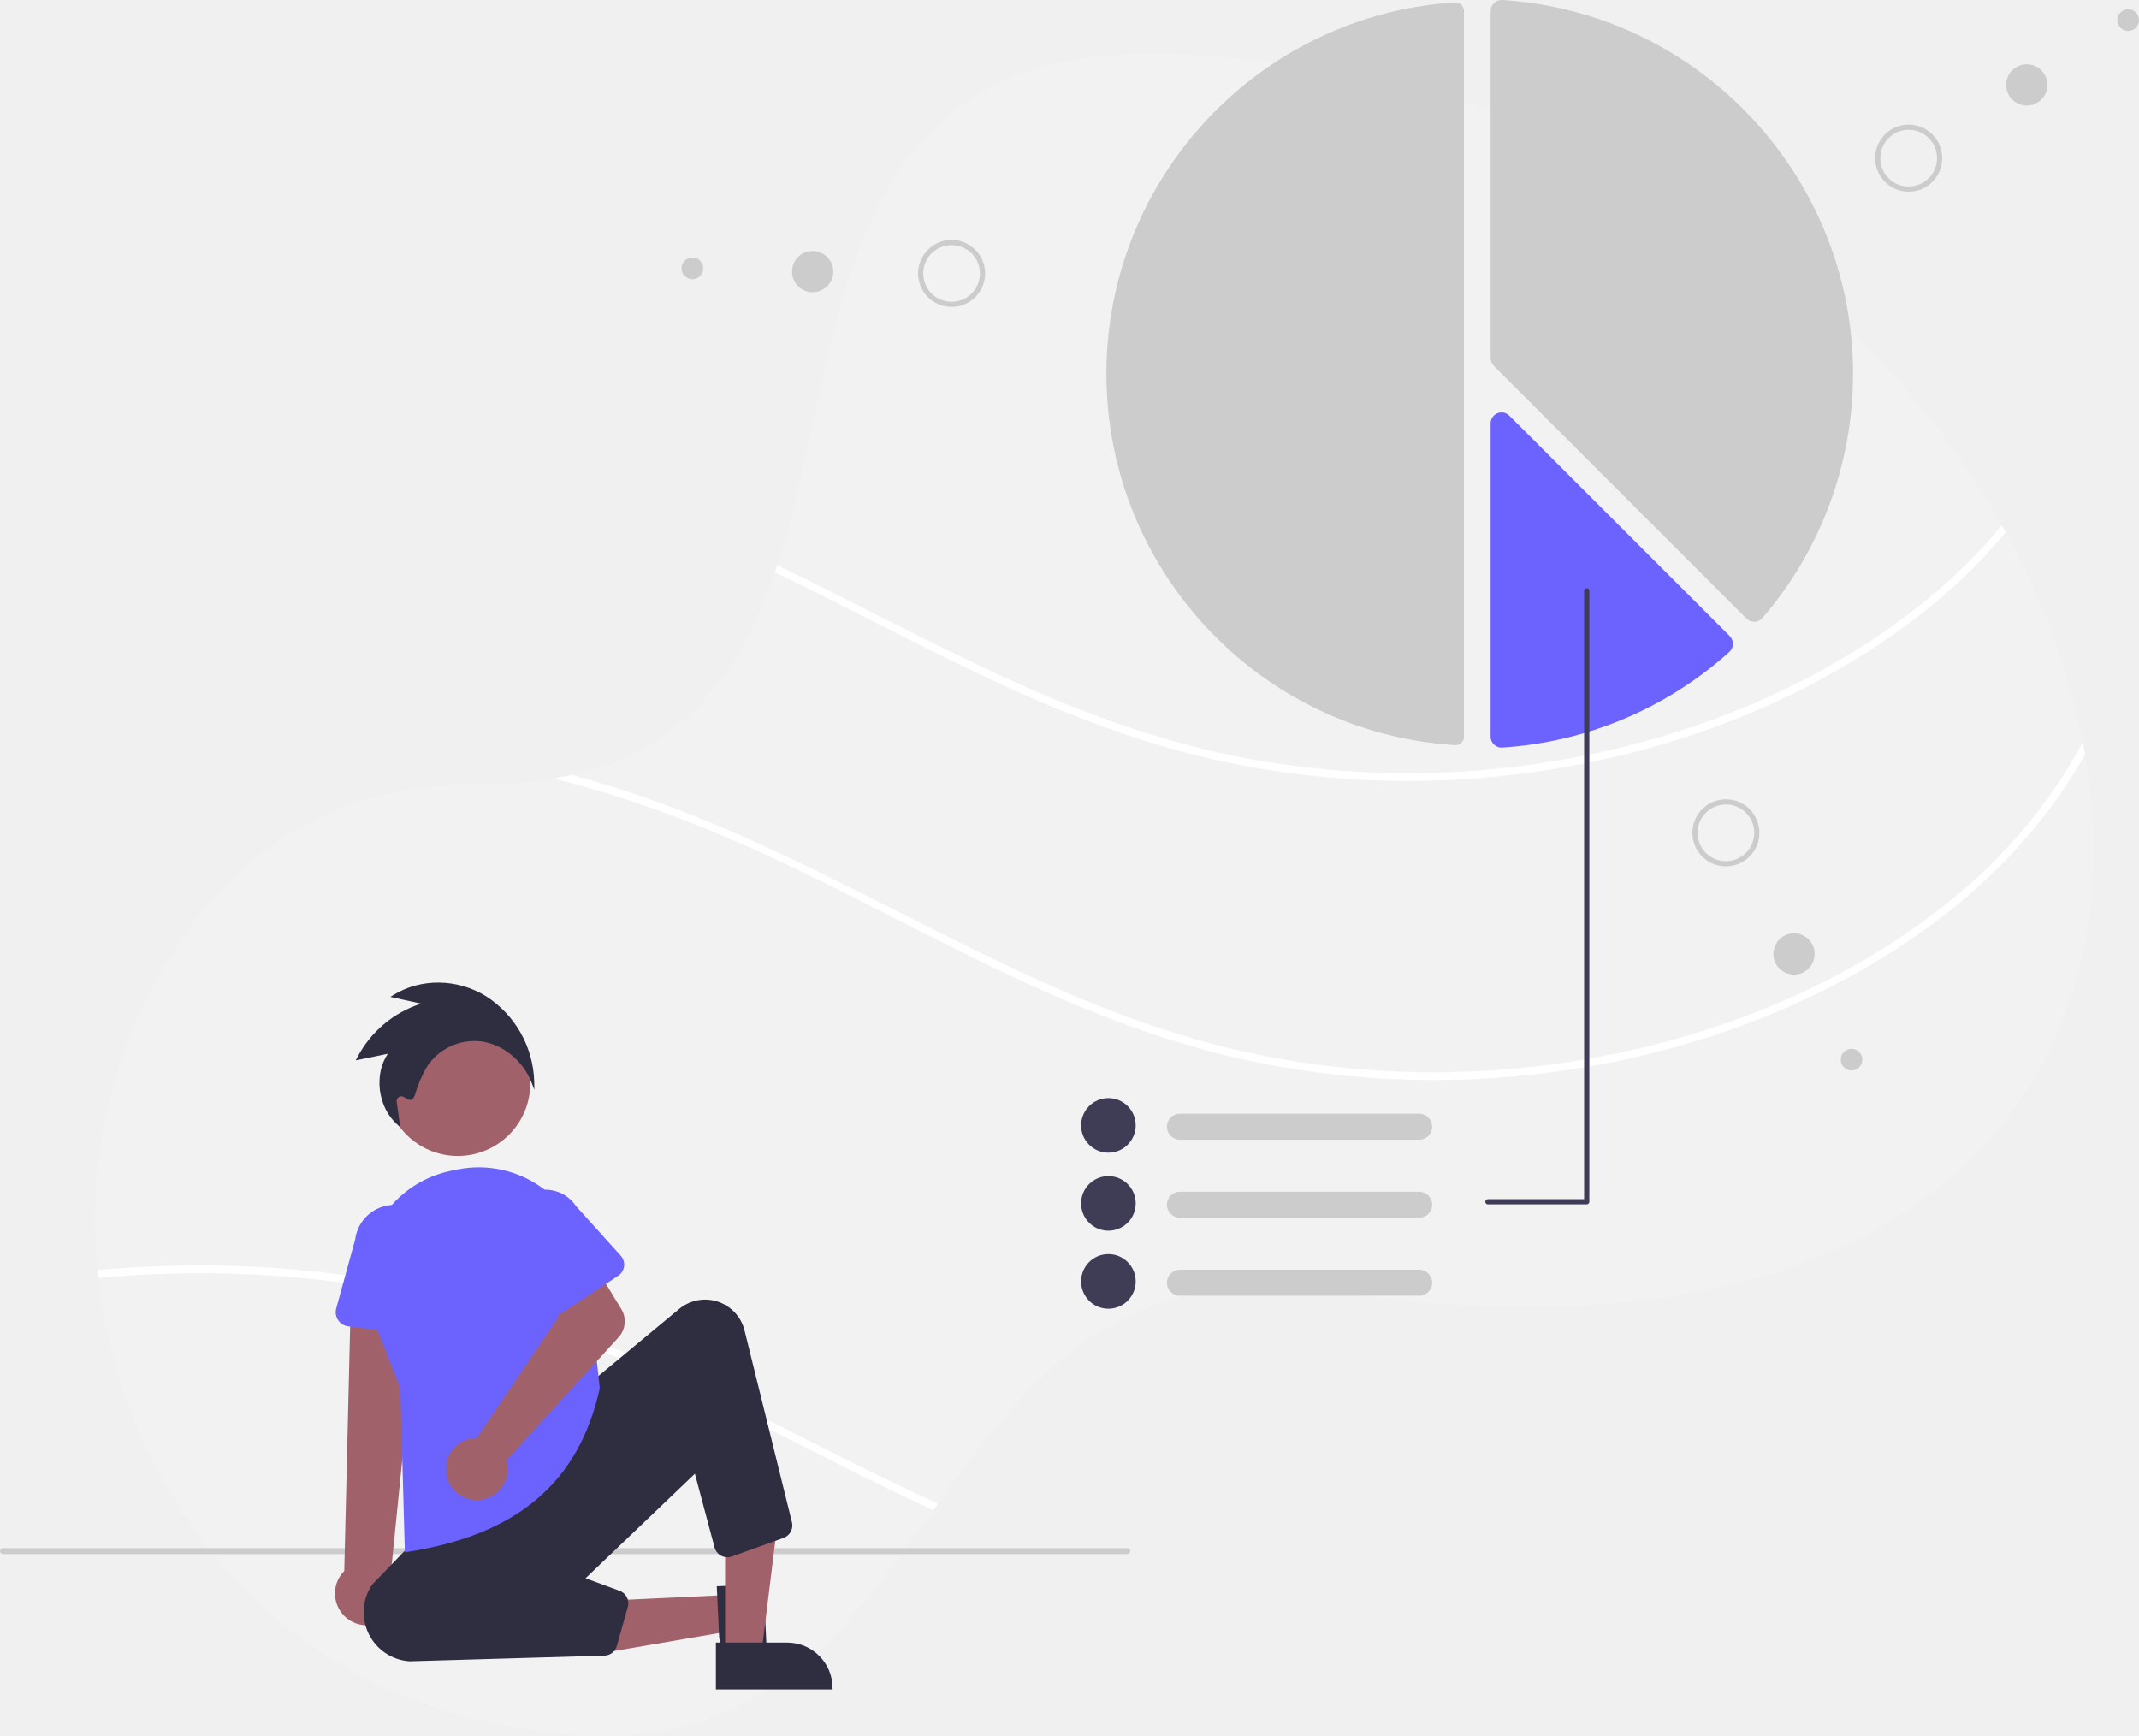
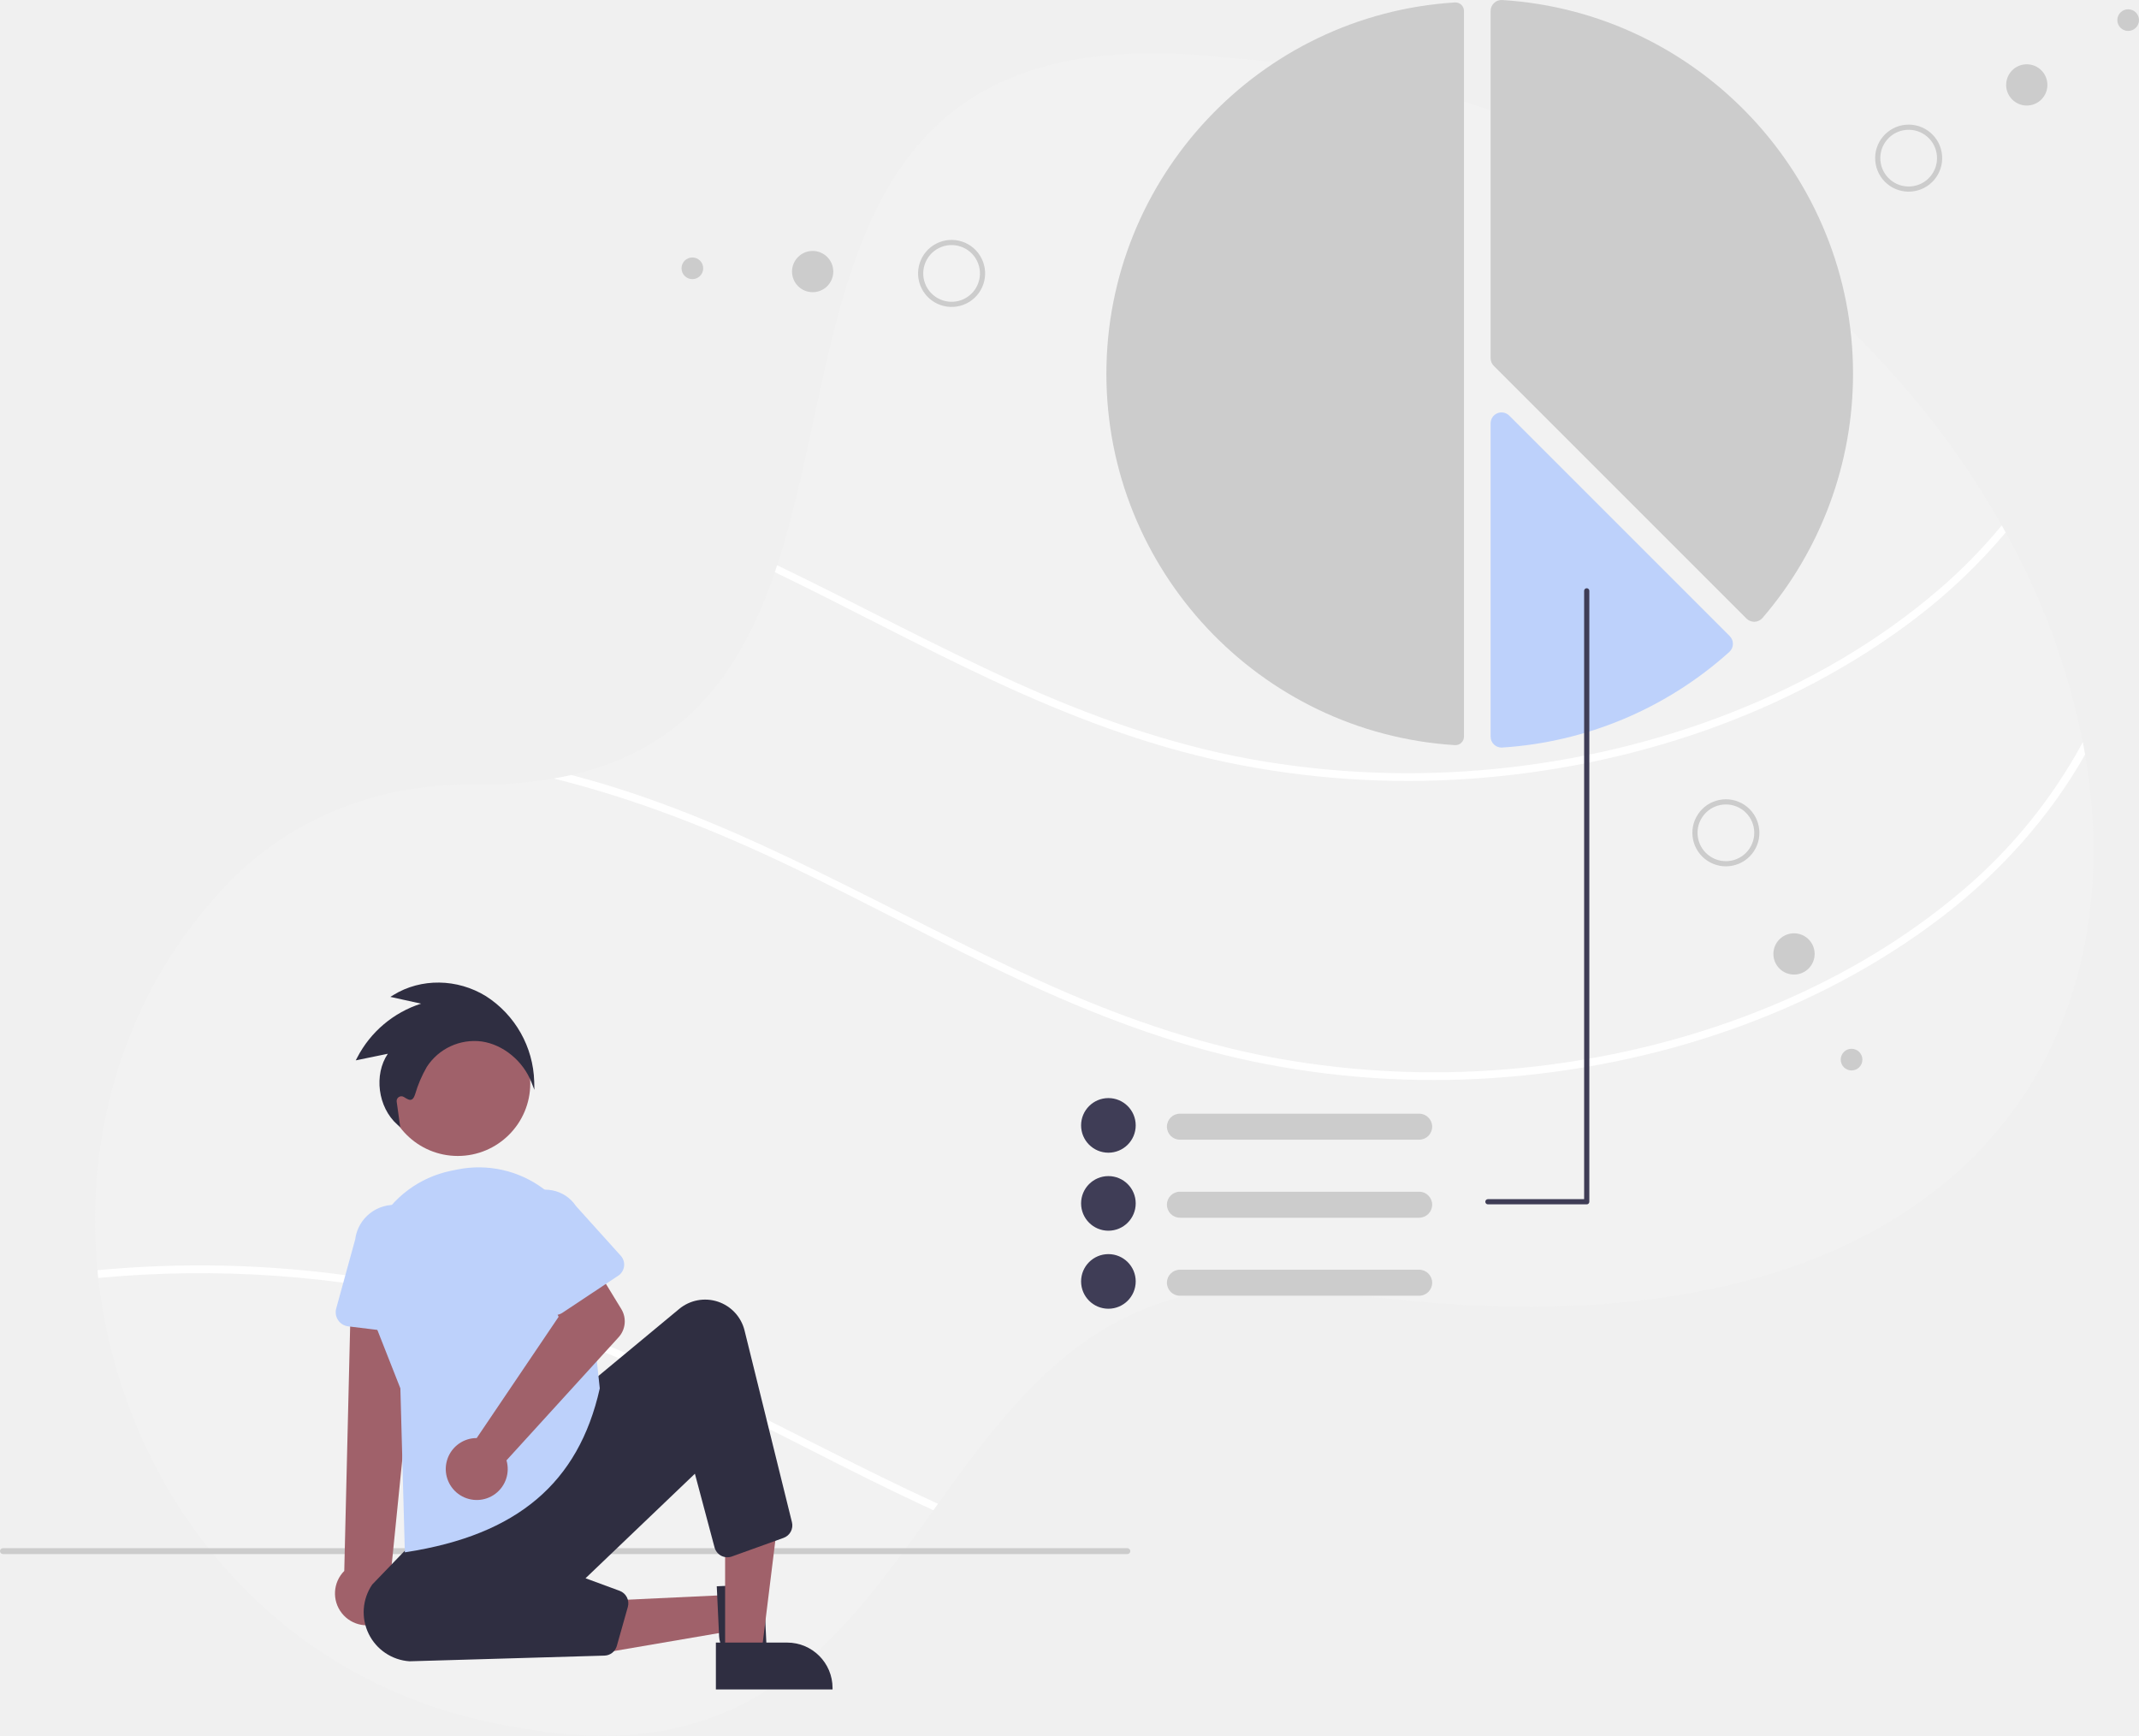
- <svg xmlns="http://www.w3.org/2000/svg" id="e45c6247-7ba1-4066-b859-3edfb03c39f5" data-name="Layer 1" width="724.797" height="588.172" viewBox="0 0 724.797 588.172" class="injected-svg ClassicGrid__ImageFile-sc-td9pmq-4 fNAcXv grid_media">
+ <svg xmlns="http://www.w3.org/2000/svg" data-name="Layer 1" width="724.797" height="588.172" viewBox="0 0 724.797 588.172">
  <path d="M930.373,515.185c-.795,1.529-1.625,3.032-2.481,4.526-32.832,57.199-109.208,92.722-238.013,73.921-73.135-11.183-104.281,29.836-134.44,71.85-.516.725-1.031,1.45-1.555,2.175-31.583,44.059-62.852,88.24-141.036,73.554-82.885-13.105-134.038-80.404-141.953-152.254-.096-.874-.183-1.756-.262-2.63-4.447-46.584,9.296-94.819,44.356-131.234,21.178-21.99,51.267-33.671,82.326-33.304a151.325,151.325,0,0,0,27.922-2.071c2.036-.358,4.01-.751,5.932-1.197,39.568-9.042,57.802-35.925,68.985-68.731.262-.778.524-1.555.778-2.341,25.677-78.237,13.804-188.048,153.399-171.894,124.917,9.208,216.591,78.473,261.558,158.387.446.804.891,1.608,1.328,2.411a243.744,243.744,0,0,1,26.14,71.038c.28,1.398.533,2.796.769,4.194C950.485,448.699,946.317,484.772,930.373,515.185Z" transform="translate(-237.6015 -155.9141)" fill="#f2f2f2" />
  <path d="M917.215,336.354a191.296,191.296,0,0,1-30.115,28.752C844.037,398.131,789.494,416.041,735.685,419.798a300.836,300.836,0,0,1-82.579-5.609c-27.608-5.784-53.94-15.971-79.443-27.87-24.804-11.576-48.873-24.629-73.51-36.528.262-.778.524-1.555.778-2.341,26.865,12.93,53.18,27.18,80.36,39.498,25.607,11.611,52.114,21.082,79.836,26.149a299.78,299.78,0,0,0,83.855,3.285c53.661-5.399,108.248-25.197,149.502-60.615a178.512,178.512,0,0,0,21.405-21.824C916.333,334.746,916.779,335.55,917.215,336.354Z" transform="translate(-237.6015 -155.9141)" fill="#fff" />
  <path d="M730.774,156.736q-.094,0-.188.006C664.37,160.89,612.5,216.161,612.5,282.572c0,66.411,51.87,121.682,118.086,125.829a2.876,2.876,0,0,0,2.168-.779,2.846,2.846,0,0,0,.906-2.094v-245.912a2.886,2.886,0,0,0-2.887-2.88Z" transform="translate(-237.6015 -155.9141)" fill="#ccc" />
  <path d="M832.015,366.6a3.713,3.713,0,0,1-2.618-1.084l-85.617-85.617a3.673,3.673,0,0,1-1.083-2.614v-117.67a3.66,3.66,0,0,1,1.166-2.692,3.716,3.716,0,0,1,2.782-1.001C813.292,160.097,865.5,215.729,865.5,282.572A126.893,126.893,0,0,1,834.821,365.313a3.717,3.717,0,0,1-2.669,1.285Q832.083,366.601,832.015,366.6Z" transform="translate(-237.6015 -155.9141)" fill="#ccc" />
-   <path d="M746.408,409.229a3.727,3.727,0,0,1-2.545-1.007,3.662,3.662,0,0,1-1.167-2.695V299.358a3.697,3.697,0,0,1,6.31-2.614l74.711,74.711a3.704,3.704,0,0,1-.139,5.367,127.174,127.174,0,0,1-76.942,32.399C746.561,409.227,746.484,409.229,746.408,409.229Z" transform="translate(-237.6015 -155.9141)" fill="#6c63ff" />
+   <path d="M746.408,409.229a3.727,3.727,0,0,1-2.545-1.007,3.662,3.662,0,0,1-1.167-2.695V299.358a3.697,3.697,0,0,1,6.31-2.614l74.711,74.711a3.704,3.704,0,0,1-.139,5.367,127.174,127.174,0,0,1-76.942,32.399C746.561,409.227,746.484,409.229,746.408,409.229Z" transform="translate(-237.6015 -155.9141)" fill="#bdd1fb" />
  <path d="M944.125,411.585c-11.987,21.256-28.91,40.005-48.288,54.866-43.063,33.025-97.606,50.935-151.415,54.692a300.836,300.836,0,0,1-82.579-5.609c-27.608-5.784-53.94-15.971-79.443-27.87-25.965-12.118-51.136-25.861-76.988-38.205-25.825-12.336-52.368-22.855-80.176-29.74,2.036-.358,4.01-.751,5.932-1.197q2.726.708,5.434,1.468c54.377,15.202,102.368,45.16,153.425,68.303,25.607,11.611,52.114,21.082,79.836,26.149a299.78,299.78,0,0,0,83.855,3.285c53.661-5.399,108.248-25.197,149.502-60.615a174.255,174.255,0,0,0,40.136-49.72C943.635,408.789,943.889,410.187,944.125,411.585Z" transform="translate(-237.6015 -155.9141)" fill="#fff" />
  <path d="M404.277,598.218c53.573,14.975,100.944,44.277,151.162,67.264-.516.725-1.031,1.45-1.555,2.175-1.276-.585-2.542-1.171-3.809-1.765-25.965-12.118-51.136-25.861-76.988-38.205-26.376-12.598-53.495-23.301-81.95-30.177a366.179,366.179,0,0,0-120.243-8.553c-.096-.874-.183-1.756-.262-2.63A368.936,368.936,0,0,1,404.277,598.218Z" transform="translate(-237.6015 -155.9141)" fill="#fff" />
  <path d="M619.602,682.515h-381a1,1,0,1,1,0-2h381a1,1,0,0,1,0,2Z" transform="translate(-237.6015 -155.9141)" fill="#ccc" />
  <circle cx="155.119" cy="367.136" r="24.561" fill="#a0616a" />
  <polygon points="247.019 540.442 247.592 552.689 200.629 560.729 199.783 542.655 247.019 540.442" fill="#a0616a" />
  <path d="M496.345,692.677l1.304,27.841-.499.023a18.991,18.991,0,0,1-11.017-2.665c-2.998-1.911-4.724-4.557-4.86-7.451l0-.001-.796-17.004Z" transform="translate(-237.6015 -155.9141)" fill="#2f2e41" />
  <polygon points="245.705 560.594 257.965 560.593 263.797 513.305 245.703 513.306 245.705 560.594" fill="#a0616a" />
  <path d="M480.179,712.505l24.144-.001h.001a15.386,15.386,0,0,1,15.386,15.386v.5l-39.531.001Z" transform="translate(-237.6015 -155.9141)" fill="#2f2e41" />
  <path d="M367.564,705.053a10.743,10.743,0,0,0,2.501-16.282l9.785-97.354-23.305,1.629-2.29,95.184a10.801,10.801,0,0,0,13.309,16.823Z" transform="translate(-237.6015 -155.9141)" fill="#a0616a" />
-   <path d="M379.736,608.292,355.587,605.349a4.817,4.817,0,0,1-4.062-6.058l6.431-23.386a13.377,13.377,0,0,1,26.549,3.314l.63,24.168a4.817,4.817,0,0,1-5.398,4.905Z" transform="translate(-237.6015 -155.9141)" fill="#6c63ff" />
+   <path d="M379.736,608.292,355.587,605.349a4.817,4.817,0,0,1-4.062-6.058l6.431-23.386a13.377,13.377,0,0,1,26.549,3.314l.63,24.168a4.817,4.817,0,0,1-5.398,4.905Z" transform="translate(-237.6015 -155.9141)" fill="#bdd1fb" />
  <path d="M376.358,718.843a16.662,16.662,0,0,1-12.635-26.002l15.774-16.376,57.5-51.5,30.74-25.509a13.765,13.765,0,0,1,22.153,7.29L505.951,671.715a4.49,4.49,0,0,1-2.844,5.314L485.598,683.332a4.5,4.5,0,0,1-5.872-3.074l-6.66-24.976L436.008,690.709l11.562,4.256a4.519,4.519,0,0,1,2.777,5.444L446.61,713.647a4.482,4.482,0,0,1-4.2,3.275Z" transform="translate(-237.6015 -155.9141)" fill="#2f2e41" />
-   <path d="M374.787,681.917l-1.521-55.554-9.594-24.366a36.666,36.666,0,0,1,26.671-49.346q1.185-.246,2.363-.479h0a36.661,36.661,0,0,1,43.623,32.372l4.509,41.822-.018.08c-7.189,31.978-27.992,49.576-65.47,55.384Z" transform="translate(-237.6015 -155.9141)" fill="#6c63ff" />
+   <path d="M374.787,681.917l-1.521-55.554-9.594-24.366a36.666,36.666,0,0,1,26.671-49.346q1.185-.246,2.363-.479h0a36.661,36.661,0,0,1,43.623,32.372l4.509,41.822-.018.08c-7.189,31.978-27.992,49.576-65.47,55.384Z" transform="translate(-237.6015 -155.9141)" fill="#bdd1fb" />
  <path d="M397.478,643.328a10.526,10.526,0,0,1,1.653-.123l27.759-41.096-5.257-10.841,15.323-10.072,11.172,18.287a8,8,0,0,1-.912,9.558l-37.992,41.713a10.497,10.497,0,1,1-11.745-7.425Z" transform="translate(-237.6015 -155.9141)" fill="#a0616a" />
-   <path d="M424.461,601.345a4.495,4.495,0,0,1-2.861-2.42l-9.6-20.443a12.497,12.497,0,0,1,20.779-13.891l15.168,16.833a4.5,4.5,0,0,1-.853,6.761l-18.931,12.576A4.495,4.495,0,0,1,424.461,601.345Z" transform="translate(-237.6015 -155.9141)" fill="#6c63ff" />
+   <path d="M424.461,601.345a4.495,4.495,0,0,1-2.861-2.42l-9.6-20.443a12.497,12.497,0,0,1,20.779-13.891l15.168,16.833a4.5,4.5,0,0,1-.853,6.761l-18.931,12.576A4.495,4.495,0,0,1,424.461,601.345Z" transform="translate(-237.6015 -155.9141)" fill="#bdd1fb" />
  <path d="M718.485,542.101h-81.07a4.406,4.406,0,0,1,0-8.812h81.07a4.406,4.406,0,0,1,0,8.812Z" transform="translate(-237.6015 -155.9141)" fill="#ccc" />
  <path d="M613.182,546.507a9.253,9.253,0,1,1,9.253-9.253A9.263,9.263,0,0,1,613.182,546.507Z" transform="translate(-237.6015 -155.9141)" fill="#3f3d56" />
  <path d="M718.485,568.537h-81.07a4.406,4.406,0,1,1,0-8.812h81.07a4.406,4.406,0,1,1,0,8.812Z" transform="translate(-237.6015 -155.9141)" fill="#ccc" />
  <path d="M613.182,572.943a9.253,9.253,0,1,1,9.253-9.253A9.263,9.263,0,0,1,613.182,572.943Z" transform="translate(-237.6015 -155.9141)" fill="#3f3d56" />
  <path d="M718.485,594.973h-81.07a4.406,4.406,0,0,1,0-8.812h81.07a4.406,4.406,0,0,1,0,8.812Z" transform="translate(-237.6015 -155.9141)" fill="#ccc" />
  <path d="M613.182,599.379a9.253,9.253,0,1,1,9.253-9.253A9.263,9.263,0,0,1,613.182,599.379Z" transform="translate(-237.6015 -155.9141)" fill="#3f3d56" />
  <path d="M741.777,564.012h33.485a.881.881,0,0,0,.881-.881V356.12a.881.881,0,1,0-1.762,0V562.25H741.777a.881.881,0,1,0,0,1.762Z" transform="translate(-237.6015 -155.9141)" fill="#3f3d56" />
  <path d="M885.263,220.82h0a11.358,11.358,0,1,1,10.409-12.233A11.358,11.358,0,0,1,885.263,220.82Zm-.14-1.742h0a9.61,9.61,0,1,0-10.351-8.808A9.61,9.61,0,0,0,885.123,219.078Z" transform="translate(-237.6015 -155.9141)" fill="#ccc" />
  <circle cx="686.77" cy="28.774" r="6.989" fill="#ccc" />
  <circle cx="721.125" cy="6.815" r="3.671" fill="#ccc" />
  <path d="M831.896,444.374a11.358,11.358,0,1,1-3.215-15.737h0A11.37,11.37,0,0,1,831.896,444.374Zm-17.494-11.559a9.61,9.61,0,1,0,13.316-2.72h0A9.621,9.621,0,0,0,814.402,432.815Z" transform="translate(-237.6015 -155.9141)" fill="#ccc" />
  <circle cx="607.901" cy="323.241" r="6.989" fill="#ccc" />
  <circle cx="627.397" cy="359.051" r="3.671" fill="#ccc" />
  <path d="M549.879,253.62a11.358,11.358,0,1,1,15.225,5.117h0A11.37,11.37,0,0,1,549.879,253.62Zm18.777-9.331a9.61,9.61,0,1,0-4.329,12.883h0A9.621,9.621,0,0,0,568.656,244.289Z" transform="translate(-237.6015 -155.9141)" fill="#ccc" />
  <circle cx="275.365" cy="92.022" r="6.989" fill="#ccc" />
  <circle cx="234.607" cy="90.915" r="3.671" fill="#ccc" />
  <path d="M418.676,525.199l-1.024-2.609c-2.824-7.199-9.578-12.732-16.806-13.769a19.208,19.208,0,0,0-18.638,8.642,42.1,42.1,0,0,0-3.932,9.203c-.322.957-.647,1.649-1.271,1.858-.702.253-1.401-.18-2.559-.898a1.602,1.602,0,0,0-2.43,1.578l1.214,8.67-1.016-.904c-6.613-5.886-7.971-16.961-3.194-23.988l-10.871,2.234.49-.935a37.127,37.127,0,0,1,21.644-18.28l-10.413-2.293,1.053-.649c9.325-5.745,21.627-5.583,31.34.403a35.543,35.543,0,0,1,16.356,28.935Z" transform="translate(-237.6015 -155.9141)" fill="#2f2e41" />
</svg>
